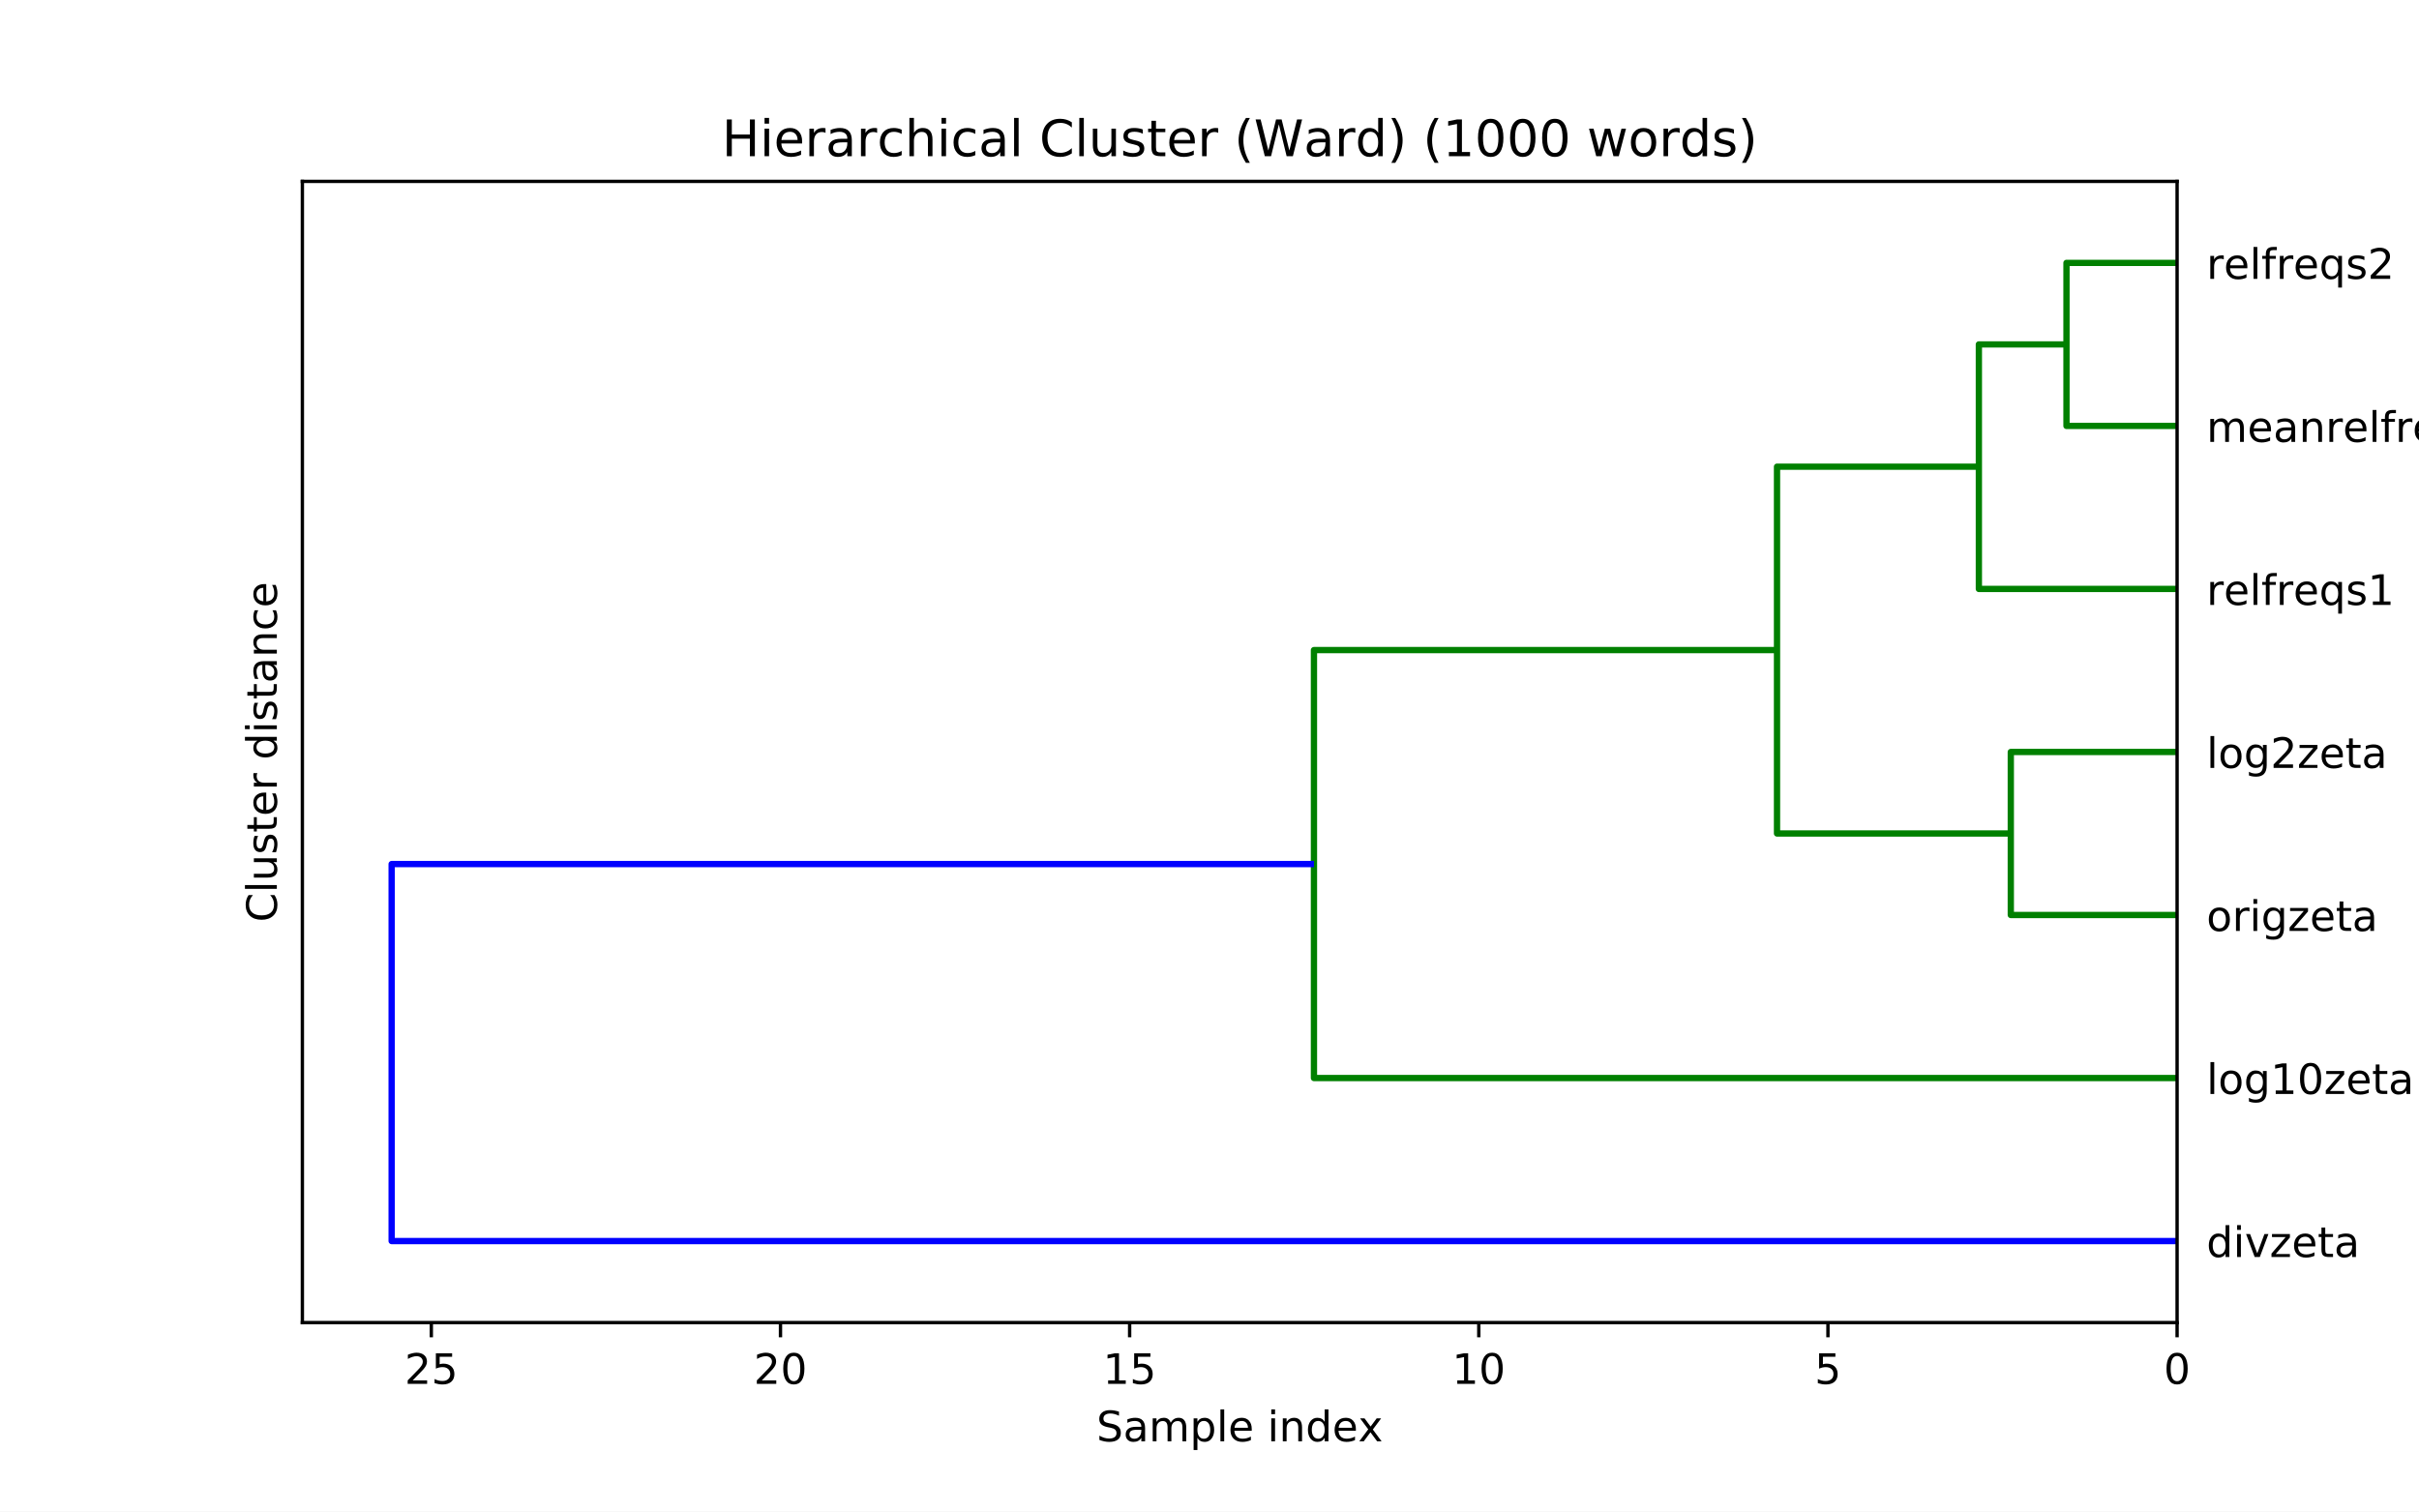
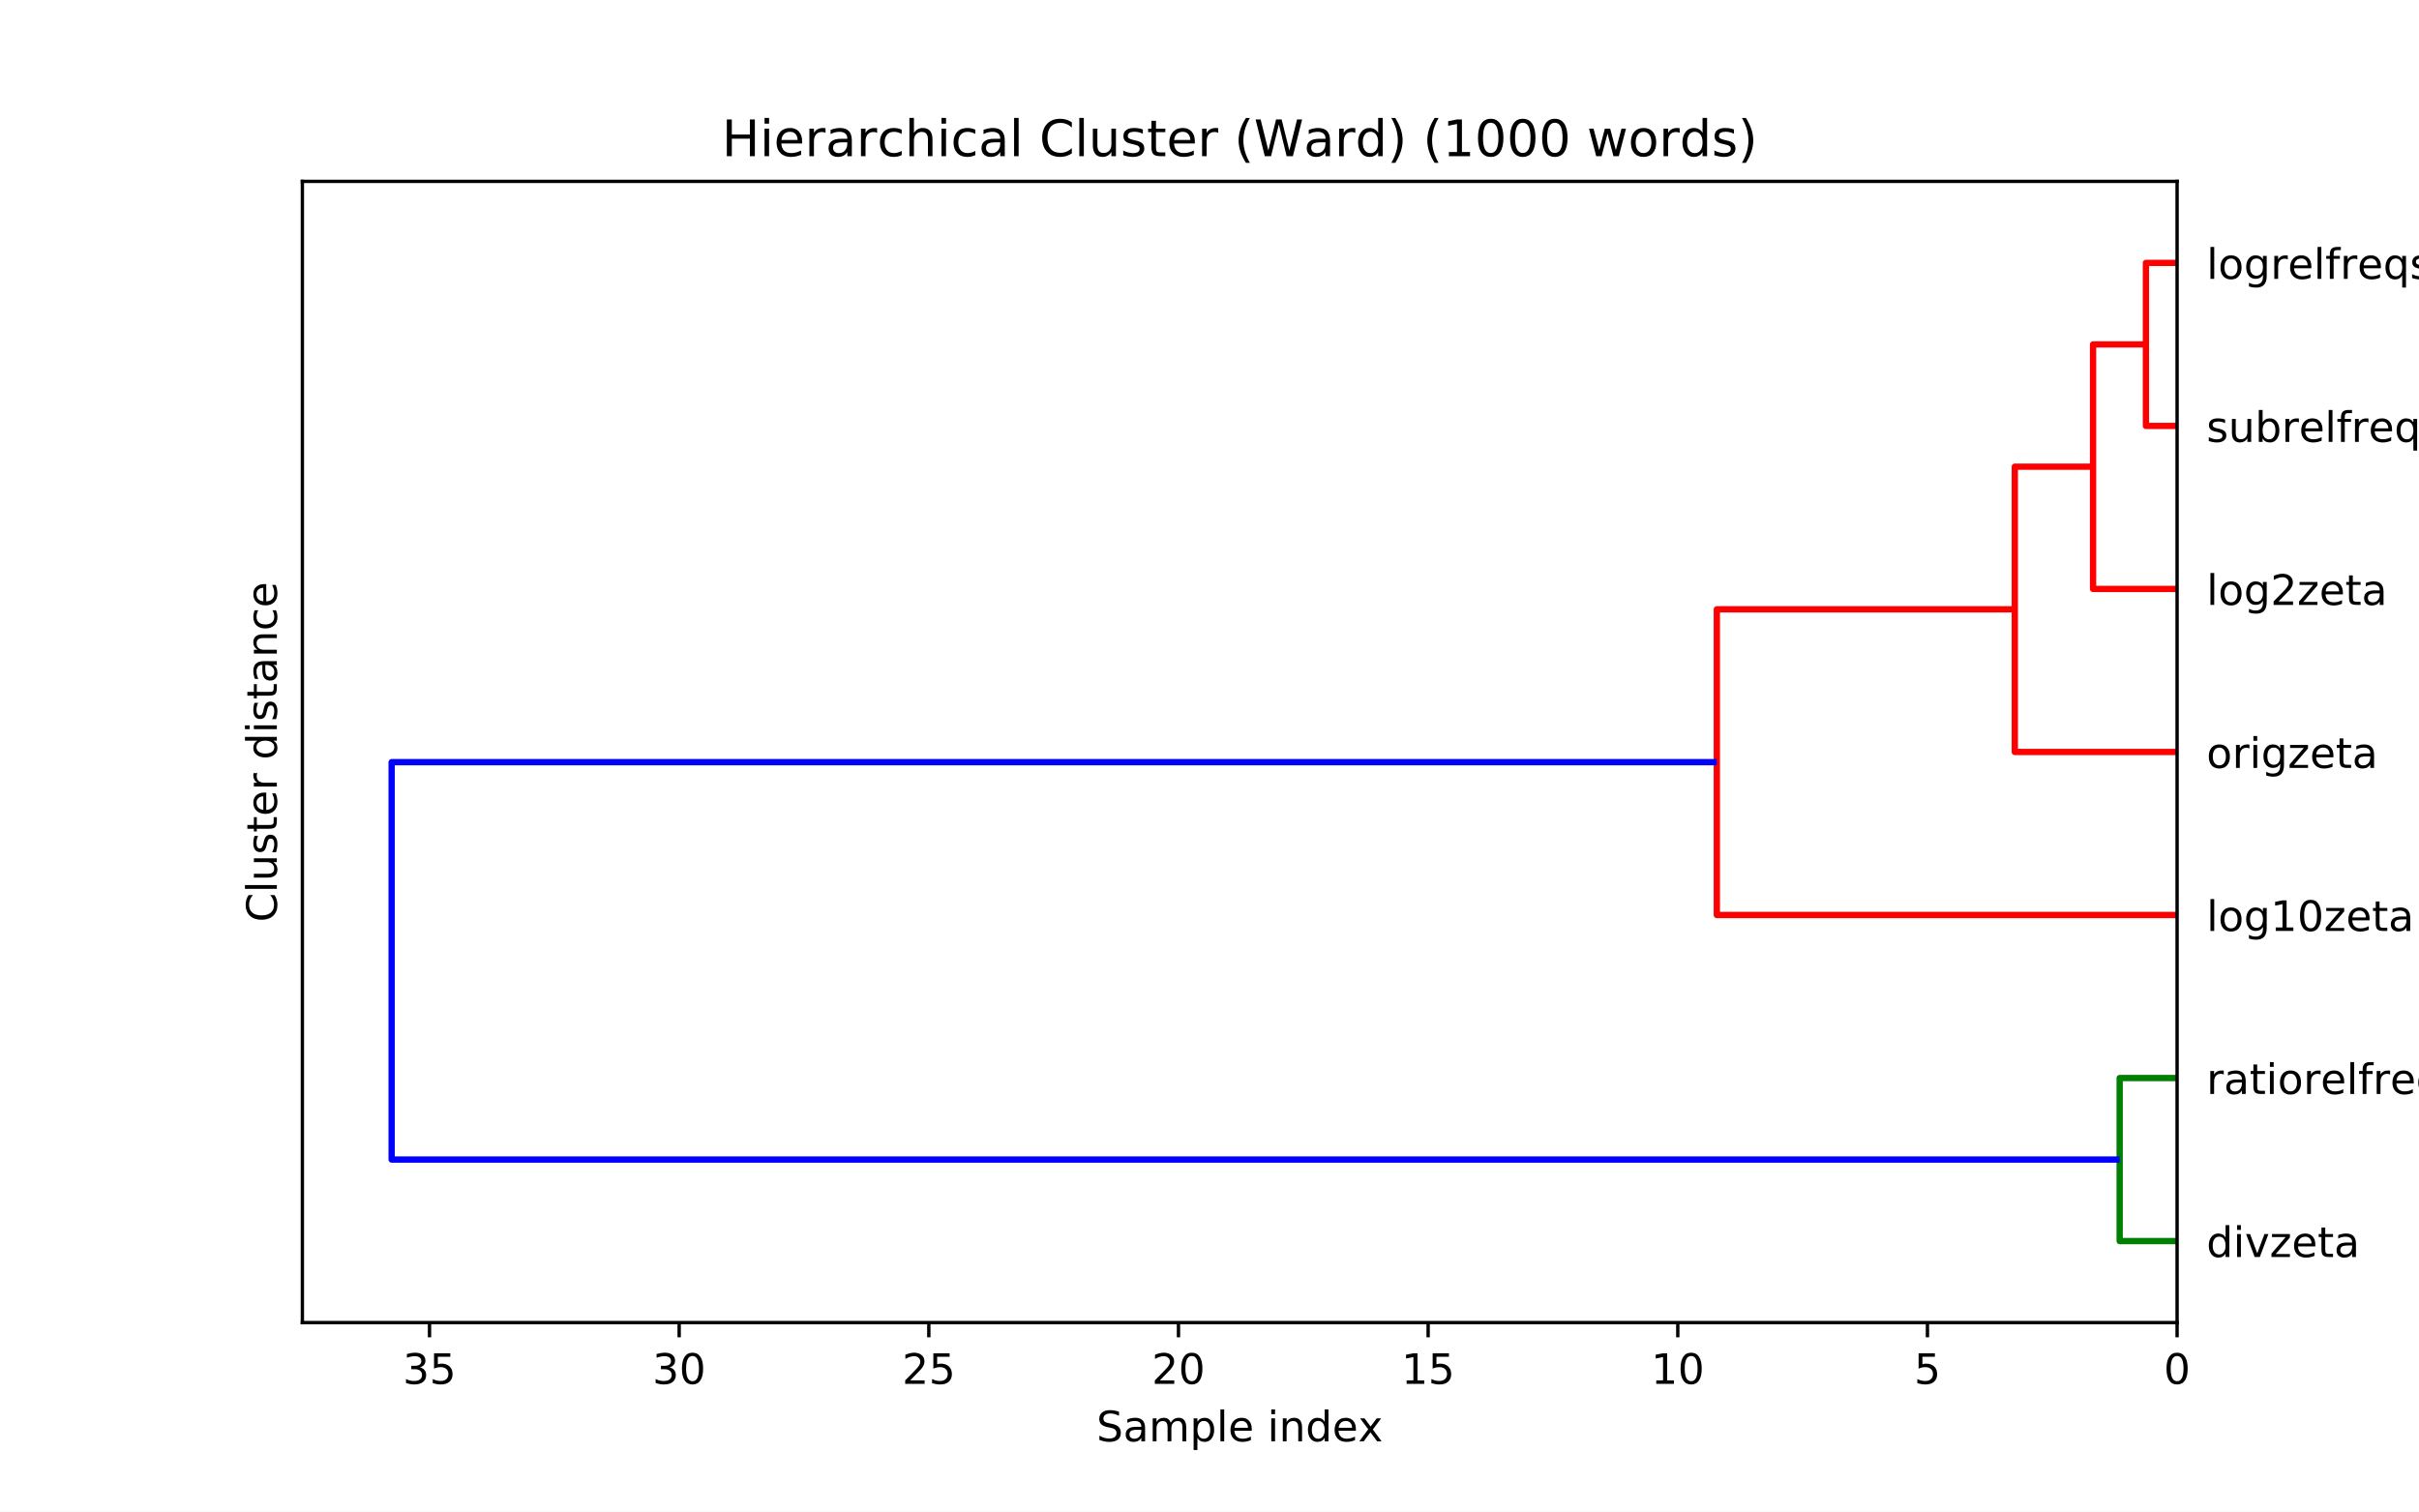
<svg xmlns="http://www.w3.org/2000/svg" xmlns:xlink="http://www.w3.org/1999/xlink" height="360pt" version="1.1" viewBox="0 0 576 360" width="576pt">
  <defs>
    <style type="text/css">
*{stroke-linecap:butt;stroke-linejoin:round;}
  </style>
  </defs>
  <g id="figure_1">
    <g id="patch_1">
      <path d="M 0 360  L 576 360  L 576 0  L 0 0  z " style="fill:#ffffff;" />
    </g>
    <g id="axes_1">
      <g id="patch_2">
        <path d="M 72 315  L 518.4 315  L 518.4 43.2  L 72 43.2  z " style="fill:#ffffff;" />
      </g>
      <g id="matplotlib.axis_1">
        <g id="xtick_1">
          <g id="line2d_1">
            <defs>
-               <path d="M 0 0  L 0 3.5  " id="m5701b0e1ee" style="stroke:#000000;stroke-width:0.8;" />
-             </defs>
-             <g>
-               <use style="stroke:#000000;stroke-width:0.8;" x="518.4" xlink:href="#m5701b0e1ee" y="315" />
+               <path d="M 0 0  L 0 3.5  " id="m255170ebe8" style="stroke:#000000;stroke-width:0.8;" />
+             </defs>
+             <g>
+               <use style="stroke:#000000;stroke-width:0.8;" x="518.4" xlink:href="#m255170ebe8" y="315" />
            </g>
          </g>
          <g id="text_1">
            <defs>
              <path d="M 31.781 66.406  Q 24.172 66.406 20.328 58.906  Q 16.5 51.422 16.5 36.375  Q 16.5 21.391 20.328 13.891  Q 24.172 6.391 31.781 6.391  Q 39.453 6.391 43.281 13.891  Q 47.125 21.391 47.125 36.375  Q 47.125 51.422 43.281 58.906  Q 39.453 66.406 31.781 66.406  z M 31.781 74.219  Q 44.047 74.219 50.516 64.516  Q 56.984 54.828 56.984 36.375  Q 56.984 17.969 50.516 8.266  Q 44.047 -1.422 31.781 -1.422  Q 19.531 -1.422 13.062 8.266  Q 6.594 17.969 6.594 36.375  Q 6.594 54.828 13.062 64.516  Q 19.531 74.219 31.781 74.219  z " id="DejaVuSans-30" />
            </defs>
            <g transform="translate(515.2188 329.5984)scale(0.1 -0.1)">
              <use xlink:href="#DejaVuSans-30" />
            </g>
          </g>
        </g>
        <g id="xtick_2">
          <g id="line2d_2">
            <g>
-               <use style="stroke:#000000;stroke-width:0.8;" x="435.261" xlink:href="#m5701b0e1ee" y="315" />
+               <use style="stroke:#000000;stroke-width:0.8;" x="458.953" xlink:href="#m255170ebe8" y="315" />
            </g>
          </g>
          <g id="text_2">
            <defs>
              <path d="M 10.797 72.906  L 49.516 72.906  L 49.516 64.594  L 19.828 64.594  L 19.828 46.734  Q 21.969 47.469 24.109 47.828  Q 26.266 48.188 28.422 48.188  Q 40.625 48.188 47.75 41.5  Q 54.891 34.812 54.891 23.391  Q 54.891 11.625 47.562 5.094  Q 40.234 -1.422 26.906 -1.422  Q 22.312 -1.422 17.547 -0.641  Q 12.797 0.141 7.719 1.703  L 7.719 11.625  Q 12.109 9.234 16.797 8.062  Q 21.484 6.891 26.703 6.891  Q 35.156 6.891 40.078 11.328  Q 45.016 15.766 45.016 23.391  Q 45.016 31 40.078 35.438  Q 35.156 39.891 26.703 39.891  Q 22.75 39.891 18.812 39.016  Q 14.891 38.141 10.797 36.281  z " id="DejaVuSans-35" />
            </defs>
-             <g transform="translate(432.0798 329.5984)scale(0.1 -0.1)">
+             <g transform="translate(455.772 329.5984)scale(0.1 -0.1)">
              <use xlink:href="#DejaVuSans-35" />
            </g>
          </g>
        </g>
        <g id="xtick_3">
          <g id="line2d_3">
            <g>
-               <use style="stroke:#000000;stroke-width:0.8;" x="352.122" xlink:href="#m5701b0e1ee" y="315" />
+               <use style="stroke:#000000;stroke-width:0.8;" x="399.506" xlink:href="#m255170ebe8" y="315" />
            </g>
          </g>
          <g id="text_3">
            <defs>
              <path d="M 12.406 8.297  L 28.516 8.297  L 28.516 63.922  L 10.984 60.406  L 10.984 69.391  L 28.422 72.906  L 38.281 72.906  L 38.281 8.297  L 54.391 8.297  L 54.391 0  L 12.406 0  z " id="DejaVuSans-31" />
            </defs>
-             <g transform="translate(345.7597 329.5984)scale(0.1 -0.1)">
+             <g transform="translate(393.144 329.5984)scale(0.1 -0.1)">
              <use xlink:href="#DejaVuSans-31" />
              <use x="63.623" xlink:href="#DejaVuSans-30" />
            </g>
          </g>
        </g>
        <g id="xtick_4">
          <g id="line2d_4">
            <g>
-               <use style="stroke:#000000;stroke-width:0.8;" x="268.983" xlink:href="#m5701b0e1ee" y="315" />
+               <use style="stroke:#000000;stroke-width:0.8;" x="340.06" xlink:href="#m255170ebe8" y="315" />
            </g>
          </g>
          <g id="text_4">
-             <g transform="translate(262.6207 329.5984)scale(0.1 -0.1)">
+             <g transform="translate(333.6972 329.5984)scale(0.1 -0.1)">
              <use xlink:href="#DejaVuSans-31" />
              <use x="63.623" xlink:href="#DejaVuSans-35" />
            </g>
          </g>
        </g>
        <g id="xtick_5">
          <g id="line2d_5">
            <g>
-               <use style="stroke:#000000;stroke-width:0.8;" x="185.844" xlink:href="#m5701b0e1ee" y="315" />
+               <use style="stroke:#000000;stroke-width:0.8;" x="280.613" xlink:href="#m255170ebe8" y="315" />
            </g>
          </g>
          <g id="text_5">
            <defs>
              <path d="M 19.188 8.297  L 53.609 8.297  L 53.609 0  L 7.328 0  L 7.328 8.297  Q 12.938 14.109 22.625 23.891  Q 32.328 33.688 34.812 36.531  Q 39.547 41.844 41.422 45.531  Q 43.312 49.219 43.312 52.781  Q 43.312 58.594 39.234 62.25  Q 35.156 65.922 28.609 65.922  Q 23.969 65.922 18.812 64.312  Q 13.672 62.703 7.812 59.422  L 7.812 69.391  Q 13.766 71.781 18.938 73  Q 24.125 74.219 28.422 74.219  Q 39.75 74.219 46.484 68.547  Q 53.219 62.891 53.219 53.422  Q 53.219 48.922 51.531 44.891  Q 49.859 40.875 45.406 35.406  Q 44.188 33.984 37.641 27.219  Q 31.109 20.453 19.188 8.297  z " id="DejaVuSans-32" />
            </defs>
-             <g transform="translate(179.4818 329.5984)scale(0.1 -0.1)">
+             <g transform="translate(274.2505 329.5984)scale(0.1 -0.1)">
              <use xlink:href="#DejaVuSans-32" />
              <use x="63.623" xlink:href="#DejaVuSans-30" />
            </g>
          </g>
        </g>
        <g id="xtick_6">
          <g id="line2d_6">
            <g>
-               <use style="stroke:#000000;stroke-width:0.8;" x="102.705" xlink:href="#m5701b0e1ee" y="315" />
+               <use style="stroke:#000000;stroke-width:0.8;" x="221.166" xlink:href="#m255170ebe8" y="315" />
            </g>
          </g>
          <g id="text_6">
-             <g transform="translate(96.34289 329.5984)scale(0.1 -0.1)">
+             <g transform="translate(214.8037 329.5984)scale(0.1 -0.1)">
              <use xlink:href="#DejaVuSans-32" />
              <use x="63.623" xlink:href="#DejaVuSans-35" />
            </g>
          </g>
        </g>
-         <g id="text_7">
+         <g id="xtick_7">
+           <g id="line2d_7">
+             <g>
+               <use style="stroke:#000000;stroke-width:0.8;" x="161.719" xlink:href="#m255170ebe8" y="315" />
+             </g>
+           </g>
+           <g id="text_7">
+             <defs>
+               <path d="M 40.578 39.312  Q 47.656 37.797 51.625 33  Q 55.609 28.219 55.609 21.188  Q 55.609 10.406 48.188 4.484  Q 40.766 -1.422 27.094 -1.422  Q 22.516 -1.422 17.656 -0.516  Q 12.797 0.391 7.625 2.203  L 7.625 11.719  Q 11.719 9.328 16.594 8.109  Q 21.484 6.891 26.812 6.891  Q 36.078 6.891 40.938 10.547  Q 45.797 14.203 45.797 21.188  Q 45.797 27.641 41.281 31.266  Q 36.766 34.906 28.719 34.906  L 20.219 34.906  L 20.219 43.016  L 29.109 43.016  Q 36.375 43.016 40.234 45.922  Q 44.094 48.828 44.094 54.297  Q 44.094 59.906 40.109 62.906  Q 36.141 65.922 28.719 65.922  Q 24.656 65.922 20.016 65.031  Q 15.375 64.156 9.812 62.312  L 9.812 71.094  Q 15.438 72.656 20.344 73.438  Q 25.25 74.219 29.594 74.219  Q 40.828 74.219 47.359 69.109  Q 53.906 64.016 53.906 55.328  Q 53.906 49.266 50.438 45.094  Q 46.969 40.922 40.578 39.312  z " id="DejaVuSans-33" />
+             </defs>
+             <g transform="translate(155.357 329.5984)scale(0.1 -0.1)">
+               <use xlink:href="#DejaVuSans-33" />
+               <use x="63.623" xlink:href="#DejaVuSans-30" />
+             </g>
+           </g>
+         </g>
+         <g id="xtick_8">
+           <g id="line2d_8">
+             <g>
+               <use style="stroke:#000000;stroke-width:0.8;" x="102.273" xlink:href="#m255170ebe8" y="315" />
+             </g>
+           </g>
+           <g id="text_8">
+             <g transform="translate(95.91024 329.5984)scale(0.1 -0.1)">
+               <use xlink:href="#DejaVuSans-33" />
+               <use x="63.623" xlink:href="#DejaVuSans-35" />
+             </g>
+           </g>
+         </g>
+         <g id="text_9">
          <defs>
            <path d="M 53.516 70.516  L 53.516 60.891  Q 47.906 63.578 42.922 64.891  Q 37.938 66.219 33.297 66.219  Q 25.25 66.219 20.875 63.094  Q 16.5 59.969 16.5 54.203  Q 16.5 49.359 19.406 46.891  Q 22.312 44.438 30.422 42.922  L 36.375 41.703  Q 47.406 39.594 52.656 34.297  Q 57.906 29 57.906 20.125  Q 57.906 9.516 50.797 4.047  Q 43.703 -1.422 29.984 -1.422  Q 24.812 -1.422 18.969 -0.25  Q 13.141 0.922 6.891 3.219  L 6.891 13.375  Q 12.891 10.016 18.656 8.297  Q 24.422 6.594 29.984 6.594  Q 38.422 6.594 43.016 9.906  Q 47.609 13.234 47.609 19.391  Q 47.609 24.75 44.312 27.781  Q 41.016 30.812 33.5 32.328  L 27.484 33.5  Q 16.453 35.688 11.516 40.375  Q 6.594 45.062 6.594 53.422  Q 6.594 63.094 13.406 68.656  Q 20.219 74.219 32.172 74.219  Q 37.312 74.219 42.625 73.281  Q 47.953 72.359 53.516 70.516  z " id="DejaVuSans-53" />
            <path d="M 34.281 27.484  Q 23.391 27.484 19.188 25  Q 14.984 22.516 14.984 16.5  Q 14.984 11.719 18.141 8.906  Q 21.297 6.109 26.703 6.109  Q 34.188 6.109 38.703 11.406  Q 43.219 16.703 43.219 25.484  L 43.219 27.484  z M 52.203 31.203  L 52.203 0  L 43.219 0  L 43.219 8.297  Q 40.141 3.328 35.547 0.953  Q 30.953 -1.422 24.312 -1.422  Q 15.922 -1.422 10.953 3.297  Q 6 8.016 6 15.922  Q 6 25.141 12.172 29.828  Q 18.359 34.516 30.609 34.516  L 43.219 34.516  L 43.219 35.406  Q 43.219 41.609 39.141 45  Q 35.062 48.391 27.688 48.391  Q 23 48.391 18.547 47.266  Q 14.109 46.141 10.016 43.891  L 10.016 52.203  Q 14.938 54.109 19.578 55.047  Q 24.219 56 28.609 56  Q 40.484 56 46.344 49.844  Q 52.203 43.703 52.203 31.203  z " id="DejaVuSans-61" />
            <path d="M 52 44.188  Q 55.375 50.25 60.062 53.125  Q 64.75 56 71.094 56  Q 79.641 56 84.281 50.016  Q 88.922 44.047 88.922 33.016  L 88.922 0  L 79.891 0  L 79.891 32.719  Q 79.891 40.578 77.094 44.375  Q 74.312 48.188 68.609 48.188  Q 61.625 48.188 57.562 43.547  Q 53.516 38.922 53.516 30.906  L 53.516 0  L 44.484 0  L 44.484 32.719  Q 44.484 40.625 41.703 44.406  Q 38.922 48.188 33.109 48.188  Q 26.219 48.188 22.156 43.531  Q 18.109 38.875 18.109 30.906  L 18.109 0  L 9.078 0  L 9.078 54.688  L 18.109 54.688  L 18.109 46.188  Q 21.188 51.219 25.484 53.609  Q 29.781 56 35.688 56  Q 41.656 56 45.828 52.969  Q 50 49.953 52 44.188  z " id="DejaVuSans-6d" />
            <path d="M 18.109 8.203  L 18.109 -20.797  L 9.078 -20.797  L 9.078 54.688  L 18.109 54.688  L 18.109 46.391  Q 20.953 51.266 25.266 53.625  Q 29.594 56 35.594 56  Q 45.562 56 51.781 48.094  Q 58.016 40.188 58.016 27.297  Q 58.016 14.406 51.781 6.484  Q 45.562 -1.422 35.594 -1.422  Q 29.594 -1.422 25.266 0.953  Q 20.953 3.328 18.109 8.203  z M 48.688 27.297  Q 48.688 37.203 44.609 42.844  Q 40.531 48.484 33.406 48.484  Q 26.266 48.484 22.188 42.844  Q 18.109 37.203 18.109 27.297  Q 18.109 17.391 22.188 11.75  Q 26.266 6.109 33.406 6.109  Q 40.531 6.109 44.609 11.75  Q 48.688 17.391 48.688 27.297  z " id="DejaVuSans-70" />
            <path d="M 9.422 75.984  L 18.406 75.984  L 18.406 0  L 9.422 0  z " id="DejaVuSans-6c" />
            <path d="M 56.203 29.594  L 56.203 25.203  L 14.891 25.203  Q 15.484 15.922 20.484 11.062  Q 25.484 6.203 34.422 6.203  Q 39.594 6.203 44.453 7.469  Q 49.312 8.734 54.109 11.281  L 54.109 2.781  Q 49.266 0.734 44.188 -0.344  Q 39.109 -1.422 33.891 -1.422  Q 20.797 -1.422 13.156 6.188  Q 5.516 13.812 5.516 26.812  Q 5.516 40.234 12.766 48.109  Q 20.016 56 32.328 56  Q 43.359 56 49.781 48.891  Q 56.203 41.797 56.203 29.594  z M 47.219 32.234  Q 47.125 39.594 43.094 43.984  Q 39.062 48.391 32.422 48.391  Q 24.906 48.391 20.391 44.141  Q 15.875 39.891 15.188 32.172  z " id="DejaVuSans-65" />
            <path id="DejaVuSans-20" />
            <path d="M 9.422 54.688  L 18.406 54.688  L 18.406 0  L 9.422 0  z M 9.422 75.984  L 18.406 75.984  L 18.406 64.594  L 9.422 64.594  z " id="DejaVuSans-69" />
            <path d="M 54.891 33.016  L 54.891 0  L 45.906 0  L 45.906 32.719  Q 45.906 40.484 42.875 44.328  Q 39.844 48.188 33.797 48.188  Q 26.516 48.188 22.312 43.547  Q 18.109 38.922 18.109 30.906  L 18.109 0  L 9.078 0  L 9.078 54.688  L 18.109 54.688  L 18.109 46.188  Q 21.344 51.125 25.703 53.562  Q 30.078 56 35.797 56  Q 45.219 56 50.047 50.172  Q 54.891 44.344 54.891 33.016  z " id="DejaVuSans-6e" />
            <path d="M 45.406 46.391  L 45.406 75.984  L 54.391 75.984  L 54.391 0  L 45.406 0  L 45.406 8.203  Q 42.578 3.328 38.25 0.953  Q 33.938 -1.422 27.875 -1.422  Q 17.969 -1.422 11.734 6.484  Q 5.516 14.406 5.516 27.297  Q 5.516 40.188 11.734 48.094  Q 17.969 56 27.875 56  Q 33.938 56 38.25 53.625  Q 42.578 51.266 45.406 46.391  z M 14.797 27.297  Q 14.797 17.391 18.875 11.75  Q 22.953 6.109 30.078 6.109  Q 37.203 6.109 41.297 11.75  Q 45.406 17.391 45.406 27.297  Q 45.406 37.203 41.297 42.844  Q 37.203 48.484 30.078 48.484  Q 22.953 48.484 18.875 42.844  Q 14.797 37.203 14.797 27.297  z " id="DejaVuSans-64" />
            <path d="M 54.891 54.688  L 35.109 28.078  L 55.906 0  L 45.312 0  L 29.391 21.484  L 13.484 0  L 2.875 0  L 24.125 28.609  L 4.688 54.688  L 15.281 54.688  L 29.781 35.203  L 44.281 54.688  z " id="DejaVuSans-78" />
          </defs>
          <g transform="translate(261.0953 343.2766)scale(0.1 -0.1)">
            <use xlink:href="#DejaVuSans-53" />
            <use x="63.477" xlink:href="#DejaVuSans-61" />
            <use x="124.756" xlink:href="#DejaVuSans-6d" />
            <use x="222.168" xlink:href="#DejaVuSans-70" />
            <use x="285.645" xlink:href="#DejaVuSans-6c" />
            <use x="313.428" xlink:href="#DejaVuSans-65" />
            <use x="374.951" xlink:href="#DejaVuSans-20" />
            <use x="406.738" xlink:href="#DejaVuSans-69" />
            <use x="434.521" xlink:href="#DejaVuSans-6e" />
            <use x="497.9" xlink:href="#DejaVuSans-64" />
            <use x="561.377" xlink:href="#DejaVuSans-65" />
            <use x="622.885" xlink:href="#DejaVuSans-78" />
          </g>
        </g>
      </g>
      <g id="matplotlib.axis_2">
        <g id="ytick_1">
-           <g id="text_8">
+           <g id="text_10">
            <defs>
              <path d="M 2.984 54.688  L 12.5 54.688  L 29.594 8.797  L 46.688 54.688  L 56.203 54.688  L 35.688 0  L 23.484 0  z " id="DejaVuSans-76" />
              <path d="M 5.516 54.688  L 48.188 54.688  L 48.188 46.484  L 14.406 7.172  L 48.188 7.172  L 48.188 0  L 4.297 0  L 4.297 8.203  L 38.094 47.516  L 5.516 47.516  z " id="DejaVuSans-7a" />
              <path d="M 18.312 70.219  L 18.312 54.688  L 36.812 54.688  L 36.812 47.703  L 18.312 47.703  L 18.312 18.016  Q 18.312 11.328 20.141 9.422  Q 21.969 7.516 27.594 7.516  L 36.812 7.516  L 36.812 0  L 27.594 0  Q 17.188 0 13.234 3.875  Q 9.281 7.766 9.281 18.016  L 9.281 47.703  L 2.688 47.703  L 2.688 54.688  L 9.281 54.688  L 9.281 70.219  z " id="DejaVuSans-74" />
            </defs>
            <g transform="translate(525.4 299.3849)scale(0.1 -0.1)">
              <use xlink:href="#DejaVuSans-64" />
              <use x="63.477" xlink:href="#DejaVuSans-69" />
              <use x="91.26" xlink:href="#DejaVuSans-76" />
              <use x="150.439" xlink:href="#DejaVuSans-7a" />
              <use x="202.93" xlink:href="#DejaVuSans-65" />
              <use x="264.453" xlink:href="#DejaVuSans-74" />
              <use x="303.662" xlink:href="#DejaVuSans-61" />
            </g>
          </g>
        </g>
        <g id="ytick_2">
-           <g id="text_9">
-             <defs>
+           <g id="text_11">
+             <defs>
+               <path d="M 41.109 46.297  Q 39.594 47.172 37.812 47.578  Q 36.031 48 33.891 48  Q 26.266 48 22.188 43.047  Q 18.109 38.094 18.109 28.812  L 18.109 0  L 9.078 0  L 9.078 54.688  L 18.109 54.688  L 18.109 46.188  Q 20.953 51.172 25.484 53.578  Q 30.031 56 36.531 56  Q 37.453 56 38.578 55.875  Q 39.703 55.766 41.062 55.516  z " id="DejaVuSans-72" />
              <path d="M 30.609 48.391  Q 23.391 48.391 19.188 42.75  Q 14.984 37.109 14.984 27.297  Q 14.984 17.484 19.156 11.844  Q 23.344 6.203 30.609 6.203  Q 37.797 6.203 41.984 11.859  Q 46.188 17.531 46.188 27.297  Q 46.188 37.016 41.984 42.703  Q 37.797 48.391 30.609 48.391  z M 30.609 56  Q 42.328 56 49.016 48.375  Q 55.719 40.766 55.719 27.297  Q 55.719 13.875 49.016 6.219  Q 42.328 -1.422 30.609 -1.422  Q 18.844 -1.422 12.172 6.219  Q 5.516 13.875 5.516 27.297  Q 5.516 40.766 12.172 48.375  Q 18.844 56 30.609 56  z " id="DejaVuSans-6f" />
+               <path d="M 37.109 75.984  L 37.109 68.5  L 28.516 68.5  Q 23.688 68.5 21.797 66.547  Q 19.922 64.594 19.922 59.516  L 19.922 54.688  L 34.719 54.688  L 34.719 47.703  L 19.922 47.703  L 19.922 0  L 10.891 0  L 10.891 47.703  L 2.297 47.703  L 2.297 54.688  L 10.891 54.688  L 10.891 58.5  Q 10.891 67.625 15.141 71.797  Q 19.391 75.984 28.609 75.984  z " id="DejaVuSans-66" />
+               <path d="M 14.797 27.297  Q 14.797 17.391 18.875 11.75  Q 22.953 6.109 30.078 6.109  Q 37.203 6.109 41.297 11.75  Q 45.406 17.391 45.406 27.297  Q 45.406 37.203 41.297 42.844  Q 37.203 48.484 30.078 48.484  Q 22.953 48.484 18.875 42.844  Q 14.797 37.203 14.797 27.297  z M 45.406 8.203  Q 42.578 3.328 38.25 0.953  Q 33.938 -1.422 27.875 -1.422  Q 17.969 -1.422 11.734 6.484  Q 5.516 14.406 5.516 27.297  Q 5.516 40.188 11.734 48.094  Q 17.969 56 27.875 56  Q 33.938 56 38.25 53.625  Q 42.578 51.266 45.406 46.391  L 45.406 54.688  L 54.391 54.688  L 54.391 -20.797  L 45.406 -20.797  z " id="DejaVuSans-71" />
+               <path d="M 44.281 53.078  L 44.281 44.578  Q 40.484 46.531 36.375 47.5  Q 32.281 48.484 27.875 48.484  Q 21.188 48.484 17.844 46.438  Q 14.5 44.391 14.5 40.281  Q 14.5 37.156 16.891 35.375  Q 19.281 33.594 26.516 31.984  L 29.594 31.297  Q 39.156 29.25 43.188 25.516  Q 47.219 21.781 47.219 15.094  Q 47.219 7.469 41.188 3.016  Q 35.156 -1.422 24.609 -1.422  Q 20.219 -1.422 15.453 -0.562  Q 10.688 0.297 5.422 2  L 5.422 11.281  Q 10.406 8.688 15.234 7.391  Q 20.062 6.109 24.812 6.109  Q 31.156 6.109 34.562 8.281  Q 37.984 10.453 37.984 14.406  Q 37.984 18.062 35.516 20.016  Q 33.062 21.969 24.703 23.781  L 21.578 24.516  Q 13.234 26.266 9.516 29.906  Q 5.812 33.547 5.812 39.891  Q 5.812 47.609 11.281 51.797  Q 16.75 56 26.812 56  Q 31.781 56 36.172 55.266  Q 40.578 54.547 44.281 53.078  z " id="DejaVuSans-73" />
+             </defs>
+             <g transform="translate(525.4 260.5564)scale(0.1 -0.1)">
+               <use xlink:href="#DejaVuSans-72" />
+               <use x="41.113" xlink:href="#DejaVuSans-61" />
+               <use x="102.393" xlink:href="#DejaVuSans-74" />
+               <use x="141.602" xlink:href="#DejaVuSans-69" />
+               <use x="169.385" xlink:href="#DejaVuSans-6f" />
+               <use x="230.566" xlink:href="#DejaVuSans-72" />
+               <use x="271.648" xlink:href="#DejaVuSans-65" />
+               <use x="333.172" xlink:href="#DejaVuSans-6c" />
+               <use x="360.955" xlink:href="#DejaVuSans-66" />
+               <use x="396.16" xlink:href="#DejaVuSans-72" />
+               <use x="437.242" xlink:href="#DejaVuSans-65" />
+               <use x="498.766" xlink:href="#DejaVuSans-71" />
+               <use x="562.242" xlink:href="#DejaVuSans-73" />
+             </g>
+           </g>
+         </g>
+         <g id="ytick_3">
+           <g id="text_12">
+             <defs>
              <path d="M 45.406 27.984  Q 45.406 37.75 41.375 43.109  Q 37.359 48.484 30.078 48.484  Q 22.859 48.484 18.828 43.109  Q 14.797 37.75 14.797 27.984  Q 14.797 18.266 18.828 12.891  Q 22.859 7.516 30.078 7.516  Q 37.359 7.516 41.375 12.891  Q 45.406 18.266 45.406 27.984  z M 54.391 6.781  Q 54.391 -7.172 48.188 -13.984  Q 42 -20.797 29.203 -20.797  Q 24.469 -20.797 20.266 -20.094  Q 16.062 -19.391 12.109 -17.922  L 12.109 -9.188  Q 16.062 -11.328 19.922 -12.344  Q 23.781 -13.375 27.781 -13.375  Q 36.625 -13.375 41.016 -8.766  Q 45.406 -4.156 45.406 5.172  L 45.406 9.625  Q 42.625 4.781 38.281 2.391  Q 33.938 0 27.875 0  Q 17.828 0 11.672 7.656  Q 5.516 15.328 5.516 27.984  Q 5.516 40.672 11.672 48.328  Q 17.828 56 27.875 56  Q 33.938 56 38.281 53.609  Q 42.625 51.219 45.406 46.391  L 45.406 54.688  L 54.391 54.688  z " id="DejaVuSans-67" />
            </defs>
-             <g transform="translate(525.4 260.5564)scale(0.1 -0.1)">
+             <g transform="translate(525.4 221.7278)scale(0.1 -0.1)">
              <use xlink:href="#DejaVuSans-6c" />
              <use x="27.783" xlink:href="#DejaVuSans-6f" />
              <use x="88.965" xlink:href="#DejaVuSans-67" />
              <use x="152.441" xlink:href="#DejaVuSans-31" />
              <use x="216.064" xlink:href="#DejaVuSans-30" />
              <use x="279.688" xlink:href="#DejaVuSans-7a" />
              <use x="332.178" xlink:href="#DejaVuSans-65" />
              <use x="393.701" xlink:href="#DejaVuSans-74" />
              <use x="432.91" xlink:href="#DejaVuSans-61" />
            </g>
          </g>
        </g>
-         <g id="ytick_3">
-           <g id="text_10">
-             <defs>
-               <path d="M 41.109 46.297  Q 39.594 47.172 37.812 47.578  Q 36.031 48 33.891 48  Q 26.266 48 22.188 43.047  Q 18.109 38.094 18.109 28.812  L 18.109 0  L 9.078 0  L 9.078 54.688  L 18.109 54.688  L 18.109 46.188  Q 20.953 51.172 25.484 53.578  Q 30.031 56 36.531 56  Q 37.453 56 38.578 55.875  Q 39.703 55.766 41.062 55.516  z " id="DejaVuSans-72" />
-             </defs>
-             <g transform="translate(525.4 221.7278)scale(0.1 -0.1)">
+         <g id="ytick_4">
+           <g id="text_13">
+             <g transform="translate(525.4 182.8992)scale(0.1 -0.1)">
              <use xlink:href="#DejaVuSans-6f" />
              <use x="61.182" xlink:href="#DejaVuSans-72" />
              <use x="102.295" xlink:href="#DejaVuSans-69" />
              <use x="130.078" xlink:href="#DejaVuSans-67" />
              <use x="193.555" xlink:href="#DejaVuSans-7a" />
              <use x="246.045" xlink:href="#DejaVuSans-65" />
              <use x="307.568" xlink:href="#DejaVuSans-74" />
              <use x="346.777" xlink:href="#DejaVuSans-61" />
            </g>
          </g>
        </g>
-         <g id="ytick_4">
-           <g id="text_11">
-             <g transform="translate(525.4 182.8992)scale(0.1 -0.1)">
+         <g id="ytick_5">
+           <g id="text_14">
+             <g transform="translate(525.4 144.0706)scale(0.1 -0.1)">
              <use xlink:href="#DejaVuSans-6c" />
              <use x="27.783" xlink:href="#DejaVuSans-6f" />
              <use x="88.965" xlink:href="#DejaVuSans-67" />
              <use x="152.441" xlink:href="#DejaVuSans-32" />
              <use x="216.064" xlink:href="#DejaVuSans-7a" />
              <use x="268.555" xlink:href="#DejaVuSans-65" />
              <use x="330.078" xlink:href="#DejaVuSans-74" />
              <use x="369.287" xlink:href="#DejaVuSans-61" />
            </g>
          </g>
        </g>
-         <g id="ytick_5">
-           <g id="text_12">
-             <defs>
-               <path d="M 37.109 75.984  L 37.109 68.5  L 28.516 68.5  Q 23.688 68.5 21.797 66.547  Q 19.922 64.594 19.922 59.516  L 19.922 54.688  L 34.719 54.688  L 34.719 47.703  L 19.922 47.703  L 19.922 0  L 10.891 0  L 10.891 47.703  L 2.297 47.703  L 2.297 54.688  L 10.891 54.688  L 10.891 58.5  Q 10.891 67.625 15.141 71.797  Q 19.391 75.984 28.609 75.984  z " id="DejaVuSans-66" />
-               <path d="M 14.797 27.297  Q 14.797 17.391 18.875 11.75  Q 22.953 6.109 30.078 6.109  Q 37.203 6.109 41.297 11.75  Q 45.406 17.391 45.406 27.297  Q 45.406 37.203 41.297 42.844  Q 37.203 48.484 30.078 48.484  Q 22.953 48.484 18.875 42.844  Q 14.797 37.203 14.797 27.297  z M 45.406 8.203  Q 42.578 3.328 38.25 0.953  Q 33.938 -1.422 27.875 -1.422  Q 17.969 -1.422 11.734 6.484  Q 5.516 14.406 5.516 27.297  Q 5.516 40.188 11.734 48.094  Q 17.969 56 27.875 56  Q 33.938 56 38.25 53.625  Q 42.578 51.266 45.406 46.391  L 45.406 54.688  L 54.391 54.688  L 54.391 -20.797  L 45.406 -20.797  z " id="DejaVuSans-71" />
-               <path d="M 44.281 53.078  L 44.281 44.578  Q 40.484 46.531 36.375 47.5  Q 32.281 48.484 27.875 48.484  Q 21.188 48.484 17.844 46.438  Q 14.5 44.391 14.5 40.281  Q 14.5 37.156 16.891 35.375  Q 19.281 33.594 26.516 31.984  L 29.594 31.297  Q 39.156 29.25 43.188 25.516  Q 47.219 21.781 47.219 15.094  Q 47.219 7.469 41.188 3.016  Q 35.156 -1.422 24.609 -1.422  Q 20.219 -1.422 15.453 -0.562  Q 10.688 0.297 5.422 2  L 5.422 11.281  Q 10.406 8.688 15.234 7.391  Q 20.062 6.109 24.812 6.109  Q 31.156 6.109 34.562 8.281  Q 37.984 10.453 37.984 14.406  Q 37.984 18.062 35.516 20.016  Q 33.062 21.969 24.703 23.781  L 21.578 24.516  Q 13.234 26.266 9.516 29.906  Q 5.812 33.547 5.812 39.891  Q 5.812 47.609 11.281 51.797  Q 16.75 56 26.812 56  Q 31.781 56 36.172 55.266  Q 40.578 54.547 44.281 53.078  z " id="DejaVuSans-73" />
-             </defs>
-             <g transform="translate(525.4 144.0706)scale(0.1 -0.1)">
-               <use xlink:href="#DejaVuSans-72" />
-               <use x="41.082" xlink:href="#DejaVuSans-65" />
-               <use x="102.605" xlink:href="#DejaVuSans-6c" />
-               <use x="130.389" xlink:href="#DejaVuSans-66" />
-               <use x="165.594" xlink:href="#DejaVuSans-72" />
-               <use x="206.676" xlink:href="#DejaVuSans-65" />
-               <use x="268.199" xlink:href="#DejaVuSans-71" />
-               <use x="331.676" xlink:href="#DejaVuSans-73" />
-               <use x="383.775" xlink:href="#DejaVuSans-31" />
-             </g>
-           </g>
-         </g>
        <g id="ytick_6">
-           <g id="text_13">
+           <g id="text_15">
+             <defs>
+               <path d="M 8.5 21.578  L 8.5 54.688  L 17.484 54.688  L 17.484 21.922  Q 17.484 14.156 20.5 10.266  Q 23.531 6.391 29.594 6.391  Q 36.859 6.391 41.078 11.031  Q 45.312 15.672 45.312 23.688  L 45.312 54.688  L 54.297 54.688  L 54.297 0  L 45.312 0  L 45.312 8.406  Q 42.047 3.422 37.719 1  Q 33.406 -1.422 27.688 -1.422  Q 18.266 -1.422 13.375 4.438  Q 8.5 10.297 8.5 21.578  z M 31.109 56  z " id="DejaVuSans-75" />
+               <path d="M 48.688 27.297  Q 48.688 37.203 44.609 42.844  Q 40.531 48.484 33.406 48.484  Q 26.266 48.484 22.188 42.844  Q 18.109 37.203 18.109 27.297  Q 18.109 17.391 22.188 11.75  Q 26.266 6.109 33.406 6.109  Q 40.531 6.109 44.609 11.75  Q 48.688 17.391 48.688 27.297  z M 18.109 46.391  Q 20.953 51.266 25.266 53.625  Q 29.594 56 35.594 56  Q 45.562 56 51.781 48.094  Q 58.016 40.188 58.016 27.297  Q 58.016 14.406 51.781 6.484  Q 45.562 -1.422 35.594 -1.422  Q 29.594 -1.422 25.266 0.953  Q 20.953 3.328 18.109 8.203  L 18.109 0  L 9.078 0  L 9.078 75.984  L 18.109 75.984  z " id="DejaVuSans-62" />
+             </defs>
            <g transform="translate(525.4 105.2421)scale(0.1 -0.1)">
-               <use xlink:href="#DejaVuSans-6d" />
-               <use x="97.412" xlink:href="#DejaVuSans-65" />
-               <use x="158.936" xlink:href="#DejaVuSans-61" />
-               <use x="220.215" xlink:href="#DejaVuSans-6e" />
-               <use x="283.594" xlink:href="#DejaVuSans-72" />
-               <use x="324.676" xlink:href="#DejaVuSans-65" />
-               <use x="386.199" xlink:href="#DejaVuSans-6c" />
-               <use x="413.982" xlink:href="#DejaVuSans-66" />
-               <use x="449.188" xlink:href="#DejaVuSans-72" />
-               <use x="490.27" xlink:href="#DejaVuSans-65" />
-               <use x="551.793" xlink:href="#DejaVuSans-71" />
-               <use x="615.27" xlink:href="#DejaVuSans-73" />
+               <use xlink:href="#DejaVuSans-73" />
+               <use x="52.1" xlink:href="#DejaVuSans-75" />
+               <use x="115.479" xlink:href="#DejaVuSans-62" />
+               <use x="178.955" xlink:href="#DejaVuSans-72" />
+               <use x="220.037" xlink:href="#DejaVuSans-65" />
+               <use x="281.561" xlink:href="#DejaVuSans-6c" />
+               <use x="309.344" xlink:href="#DejaVuSans-66" />
+               <use x="344.549" xlink:href="#DejaVuSans-72" />
+               <use x="385.631" xlink:href="#DejaVuSans-65" />
+               <use x="447.154" xlink:href="#DejaVuSans-71" />
+               <use x="510.631" xlink:href="#DejaVuSans-73" />
            </g>
          </g>
        </g>
        <g id="ytick_7">
-           <g id="text_14">
+           <g id="text_16">
            <g transform="translate(525.4 66.4135)scale(0.1 -0.1)">
-               <use xlink:href="#DejaVuSans-72" />
-               <use x="41.082" xlink:href="#DejaVuSans-65" />
-               <use x="102.605" xlink:href="#DejaVuSans-6c" />
-               <use x="130.389" xlink:href="#DejaVuSans-66" />
-               <use x="165.594" xlink:href="#DejaVuSans-72" />
-               <use x="206.676" xlink:href="#DejaVuSans-65" />
-               <use x="268.199" xlink:href="#DejaVuSans-71" />
-               <use x="331.676" xlink:href="#DejaVuSans-73" />
-               <use x="383.775" xlink:href="#DejaVuSans-32" />
-             </g>
-           </g>
-         </g>
-         <g id="text_15">
+               <use xlink:href="#DejaVuSans-6c" />
+               <use x="27.783" xlink:href="#DejaVuSans-6f" />
+               <use x="88.965" xlink:href="#DejaVuSans-67" />
+               <use x="152.441" xlink:href="#DejaVuSans-72" />
+               <use x="193.523" xlink:href="#DejaVuSans-65" />
+               <use x="255.047" xlink:href="#DejaVuSans-6c" />
+               <use x="282.83" xlink:href="#DejaVuSans-66" />
+               <use x="318.035" xlink:href="#DejaVuSans-72" />
+               <use x="359.117" xlink:href="#DejaVuSans-65" />
+               <use x="420.641" xlink:href="#DejaVuSans-71" />
+               <use x="484.117" xlink:href="#DejaVuSans-73" />
+             </g>
+           </g>
+         </g>
+         <g id="text_17">
          <defs>
            <path d="M 64.406 67.281  L 64.406 56.891  Q 59.422 61.531 53.781 63.812  Q 48.141 66.109 41.797 66.109  Q 29.297 66.109 22.656 58.469  Q 16.016 50.828 16.016 36.375  Q 16.016 21.969 22.656 14.328  Q 29.297 6.688 41.797 6.688  Q 48.141 6.688 53.781 8.984  Q 59.422 11.281 64.406 15.922  L 64.406 5.609  Q 59.234 2.094 53.438 0.328  Q 47.656 -1.422 41.219 -1.422  Q 24.656 -1.422 15.125 8.703  Q 5.609 18.844 5.609 36.375  Q 5.609 53.953 15.125 64.078  Q 24.656 74.219 41.219 74.219  Q 47.75 74.219 53.531 72.484  Q 59.328 70.75 64.406 67.281  z " id="DejaVuSans-43" />
-             <path d="M 8.5 21.578  L 8.5 54.688  L 17.484 54.688  L 17.484 21.922  Q 17.484 14.156 20.5 10.266  Q 23.531 6.391 29.594 6.391  Q 36.859 6.391 41.078 11.031  Q 45.312 15.672 45.312 23.688  L 45.312 54.688  L 54.297 54.688  L 54.297 0  L 45.312 0  L 45.312 8.406  Q 42.047 3.422 37.719 1  Q 33.406 -1.422 27.688 -1.422  Q 18.266 -1.422 13.375 4.438  Q 8.5 10.297 8.5 21.578  z M 31.109 56  z " id="DejaVuSans-75" />
            <path d="M 48.781 52.594  L 48.781 44.188  Q 44.969 46.297 41.141 47.344  Q 37.312 48.391 33.406 48.391  Q 24.656 48.391 19.812 42.844  Q 14.984 37.312 14.984 27.297  Q 14.984 17.281 19.812 11.734  Q 24.656 6.203 33.406 6.203  Q 37.312 6.203 41.141 7.25  Q 44.969 8.297 48.781 10.406  L 48.781 2.094  Q 45.016 0.344 40.984 -0.531  Q 36.969 -1.422 32.422 -1.422  Q 20.062 -1.422 12.781 6.344  Q 5.516 14.109 5.516 27.297  Q 5.516 40.672 12.859 48.328  Q 20.219 56 33.016 56  Q 37.156 56 41.109 55.141  Q 45.062 54.297 48.781 52.594  z " id="DejaVuSans-63" />
          </defs>
          <g transform="translate(65.92031 219.6219)rotate(-90)scale(0.1 -0.1)">
            <use xlink:href="#DejaVuSans-43" />
            <use x="69.824" xlink:href="#DejaVuSans-6c" />
            <use x="97.607" xlink:href="#DejaVuSans-75" />
            <use x="160.986" xlink:href="#DejaVuSans-73" />
            <use x="213.086" xlink:href="#DejaVuSans-74" />
            <use x="252.295" xlink:href="#DejaVuSans-65" />
            <use x="313.818" xlink:href="#DejaVuSans-72" />
            <use x="354.932" xlink:href="#DejaVuSans-20" />
            <use x="386.719" xlink:href="#DejaVuSans-64" />
            <use x="450.195" xlink:href="#DejaVuSans-69" />
            <use x="477.979" xlink:href="#DejaVuSans-73" />
            <use x="530.078" xlink:href="#DejaVuSans-74" />
            <use x="569.287" xlink:href="#DejaVuSans-61" />
            <use x="630.566" xlink:href="#DejaVuSans-6e" />
            <use x="693.945" xlink:href="#DejaVuSans-63" />
            <use x="748.926" xlink:href="#DejaVuSans-65" />
          </g>
        </g>
      </g>
      <g id="LineCollection_1">
-         <path clip-path="url(#p9380707ce8)" d="M 518.4 217.929  L 478.802 217.929  L 478.802 179.1  L 518.4 179.1  " style="fill:none;stroke:#008000;stroke-width:1.5;" />
-         <path clip-path="url(#p9380707ce8)" d="M 518.4 101.443  L 492.06 101.443  L 492.06 62.614  L 518.4 62.614  " style="fill:none;stroke:#008000;stroke-width:1.5;" />
-         <path clip-path="url(#p9380707ce8)" d="M 518.4 140.271  L 471.198 140.271  L 471.198 82.029  L 492.06 82.029  " style="fill:none;stroke:#008000;stroke-width:1.5;" />
-         <path clip-path="url(#p9380707ce8)" d="M 478.802 198.514  L 423.134 198.514  L 423.134 111.15  L 471.198 111.15  " style="fill:none;stroke:#008000;stroke-width:1.5;" />
-         <path clip-path="url(#p9380707ce8)" d="M 518.4 256.757  L 312.872 256.757  L 312.872 154.832  L 423.134 154.832  " style="fill:none;stroke:#008000;stroke-width:1.5;" />
+         <path clip-path="url(#p70a3e403c9)" d="M 518.4 295.586  L 504.725 295.586  L 504.725 256.757  L 518.4 256.757  " style="fill:none;stroke:#008000;stroke-width:1.5;" />
      </g>
      <g id="LineCollection_2">
-         <path clip-path="url(#p9380707ce8)" d="M 518.4 295.586  L 93.257 295.586  L 93.257 205.795  L 312.872 205.795  " style="fill:none;stroke:#0000ff;stroke-width:1.5;" />
+         <path clip-path="url(#p70a3e403c9)" d="M 518.4 101.443  L 510.98 101.443  L 510.98 62.614  L 518.4 62.614  " style="fill:none;stroke:#ff0000;stroke-width:1.5;" />
+         <path clip-path="url(#p70a3e403c9)" d="M 518.4 140.271  L 498.39 140.271  L 498.39 82.029  L 510.98 82.029  " style="fill:none;stroke:#ff0000;stroke-width:1.5;" />
+         <path clip-path="url(#p70a3e403c9)" d="M 518.4 179.1  L 479.758 179.1  L 479.758 111.15  L 498.39 111.15  " style="fill:none;stroke:#ff0000;stroke-width:1.5;" />
+         <path clip-path="url(#p70a3e403c9)" d="M 518.4 217.929  L 408.802 217.929  L 408.802 145.125  L 479.758 145.125  " style="fill:none;stroke:#ff0000;stroke-width:1.5;" />
+       </g>
+       <g id="LineCollection_3">
+         <path clip-path="url(#p70a3e403c9)" d="M 504.725 276.171  L 93.257 276.171  L 93.257 181.527  L 408.802 181.527  " style="fill:none;stroke:#0000ff;stroke-width:1.5;" />
      </g>
      <g id="patch_3">
        <path d="M 72 315  L 72 43.2  " style="fill:none;stroke:#000000;stroke-linecap:square;stroke-linejoin:miter;stroke-width:0.8;" />
      </g>
      <g id="patch_4">
        <path d="M 518.4 315  L 518.4 43.2  " style="fill:none;stroke:#000000;stroke-linecap:square;stroke-linejoin:miter;stroke-width:0.8;" />
      </g>
      <g id="patch_5">
        <path d="M 72 315  L 518.4 315  " style="fill:none;stroke:#000000;stroke-linecap:square;stroke-linejoin:miter;stroke-width:0.8;" />
      </g>
      <g id="patch_6">
        <path d="M 72 43.2  L 518.4 43.2  " style="fill:none;stroke:#000000;stroke-linecap:square;stroke-linejoin:miter;stroke-width:0.8;" />
      </g>
-       <g id="text_16">
+       <g id="text_18">
        <defs>
          <path d="M 9.812 72.906  L 19.672 72.906  L 19.672 43.016  L 55.516 43.016  L 55.516 72.906  L 65.375 72.906  L 65.375 0  L 55.516 0  L 55.516 34.719  L 19.672 34.719  L 19.672 0  L 9.812 0  z " id="DejaVuSans-48" />
          <path d="M 54.891 33.016  L 54.891 0  L 45.906 0  L 45.906 32.719  Q 45.906 40.484 42.875 44.328  Q 39.844 48.188 33.797 48.188  Q 26.516 48.188 22.312 43.547  Q 18.109 38.922 18.109 30.906  L 18.109 0  L 9.078 0  L 9.078 75.984  L 18.109 75.984  L 18.109 46.188  Q 21.344 51.125 25.703 53.562  Q 30.078 56 35.797 56  Q 45.219 56 50.047 50.172  Q 54.891 44.344 54.891 33.016  z " id="DejaVuSans-68" />
          <path d="M 31 75.875  Q 24.469 64.656 21.281 53.656  Q 18.109 42.672 18.109 31.391  Q 18.109 20.125 21.312 9.062  Q 24.516 -2 31 -13.188  L 23.188 -13.188  Q 15.875 -1.703 12.234 9.375  Q 8.594 20.453 8.594 31.391  Q 8.594 42.281 12.203 53.312  Q 15.828 64.359 23.188 75.875  z " id="DejaVuSans-28" />
          <path d="M 3.328 72.906  L 13.281 72.906  L 28.609 11.281  L 43.891 72.906  L 54.984 72.906  L 70.312 11.281  L 85.594 72.906  L 95.609 72.906  L 77.297 0  L 64.891 0  L 49.516 63.281  L 33.984 0  L 21.578 0  z " id="DejaVuSans-57" />
          <path d="M 8.016 75.875  L 15.828 75.875  Q 23.141 64.359 26.781 53.312  Q 30.422 42.281 30.422 31.391  Q 30.422 20.453 26.781 9.375  Q 23.141 -1.703 15.828 -13.188  L 8.016 -13.188  Q 14.5 -2 17.703 9.062  Q 20.906 20.125 20.906 31.391  Q 20.906 42.672 17.703 53.656  Q 14.5 64.656 8.016 75.875  z " id="DejaVuSans-29" />
          <path d="M 4.203 54.688  L 13.188 54.688  L 24.422 12.016  L 35.594 54.688  L 46.188 54.688  L 57.422 12.016  L 68.609 54.688  L 77.594 54.688  L 63.281 0  L 52.688 0  L 40.922 44.828  L 29.109 0  L 18.5 0  z " id="DejaVuSans-77" />
        </defs>
        <g transform="translate(171.8963 37.2)scale(0.12 -0.12)">
          <use xlink:href="#DejaVuSans-48" />
          <use x="75.195" xlink:href="#DejaVuSans-69" />
          <use x="102.979" xlink:href="#DejaVuSans-65" />
          <use x="164.502" xlink:href="#DejaVuSans-72" />
          <use x="205.615" xlink:href="#DejaVuSans-61" />
          <use x="266.895" xlink:href="#DejaVuSans-72" />
          <use x="307.977" xlink:href="#DejaVuSans-63" />
          <use x="362.957" xlink:href="#DejaVuSans-68" />
          <use x="426.336" xlink:href="#DejaVuSans-69" />
          <use x="454.119" xlink:href="#DejaVuSans-63" />
          <use x="509.1" xlink:href="#DejaVuSans-61" />
          <use x="570.379" xlink:href="#DejaVuSans-6c" />
          <use x="598.162" xlink:href="#DejaVuSans-20" />
          <use x="629.949" xlink:href="#DejaVuSans-43" />
          <use x="699.773" xlink:href="#DejaVuSans-6c" />
          <use x="727.557" xlink:href="#DejaVuSans-75" />
          <use x="790.936" xlink:href="#DejaVuSans-73" />
          <use x="843.035" xlink:href="#DejaVuSans-74" />
          <use x="882.244" xlink:href="#DejaVuSans-65" />
          <use x="943.768" xlink:href="#DejaVuSans-72" />
          <use x="984.881" xlink:href="#DejaVuSans-20" />
          <use x="1016.668" xlink:href="#DejaVuSans-28" />
          <use x="1055.682" xlink:href="#DejaVuSans-57" />
          <use x="1154.465" xlink:href="#DejaVuSans-61" />
          <use x="1215.744" xlink:href="#DejaVuSans-72" />
          <use x="1256.842" xlink:href="#DejaVuSans-64" />
          <use x="1320.318" xlink:href="#DejaVuSans-29" />
          <use x="1359.332" xlink:href="#DejaVuSans-20" />
          <use x="1391.119" xlink:href="#DejaVuSans-28" />
          <use x="1430.133" xlink:href="#DejaVuSans-31" />
          <use x="1493.756" xlink:href="#DejaVuSans-30" />
          <use x="1557.379" xlink:href="#DejaVuSans-30" />
          <use x="1621.002" xlink:href="#DejaVuSans-30" />
          <use x="1684.625" xlink:href="#DejaVuSans-20" />
          <use x="1716.412" xlink:href="#DejaVuSans-77" />
          <use x="1798.199" xlink:href="#DejaVuSans-6f" />
          <use x="1859.381" xlink:href="#DejaVuSans-72" />
          <use x="1900.479" xlink:href="#DejaVuSans-64" />
          <use x="1963.955" xlink:href="#DejaVuSans-73" />
          <use x="2016.055" xlink:href="#DejaVuSans-29" />
        </g>
      </g>
    </g>
  </g>
  <defs>
-     <clipPath id="p9380707ce8">
+     <clipPath id="p70a3e403c9">
      <rect height="271.8" width="446.4" x="72" y="43.2" />
    </clipPath>
  </defs>
</svg>
